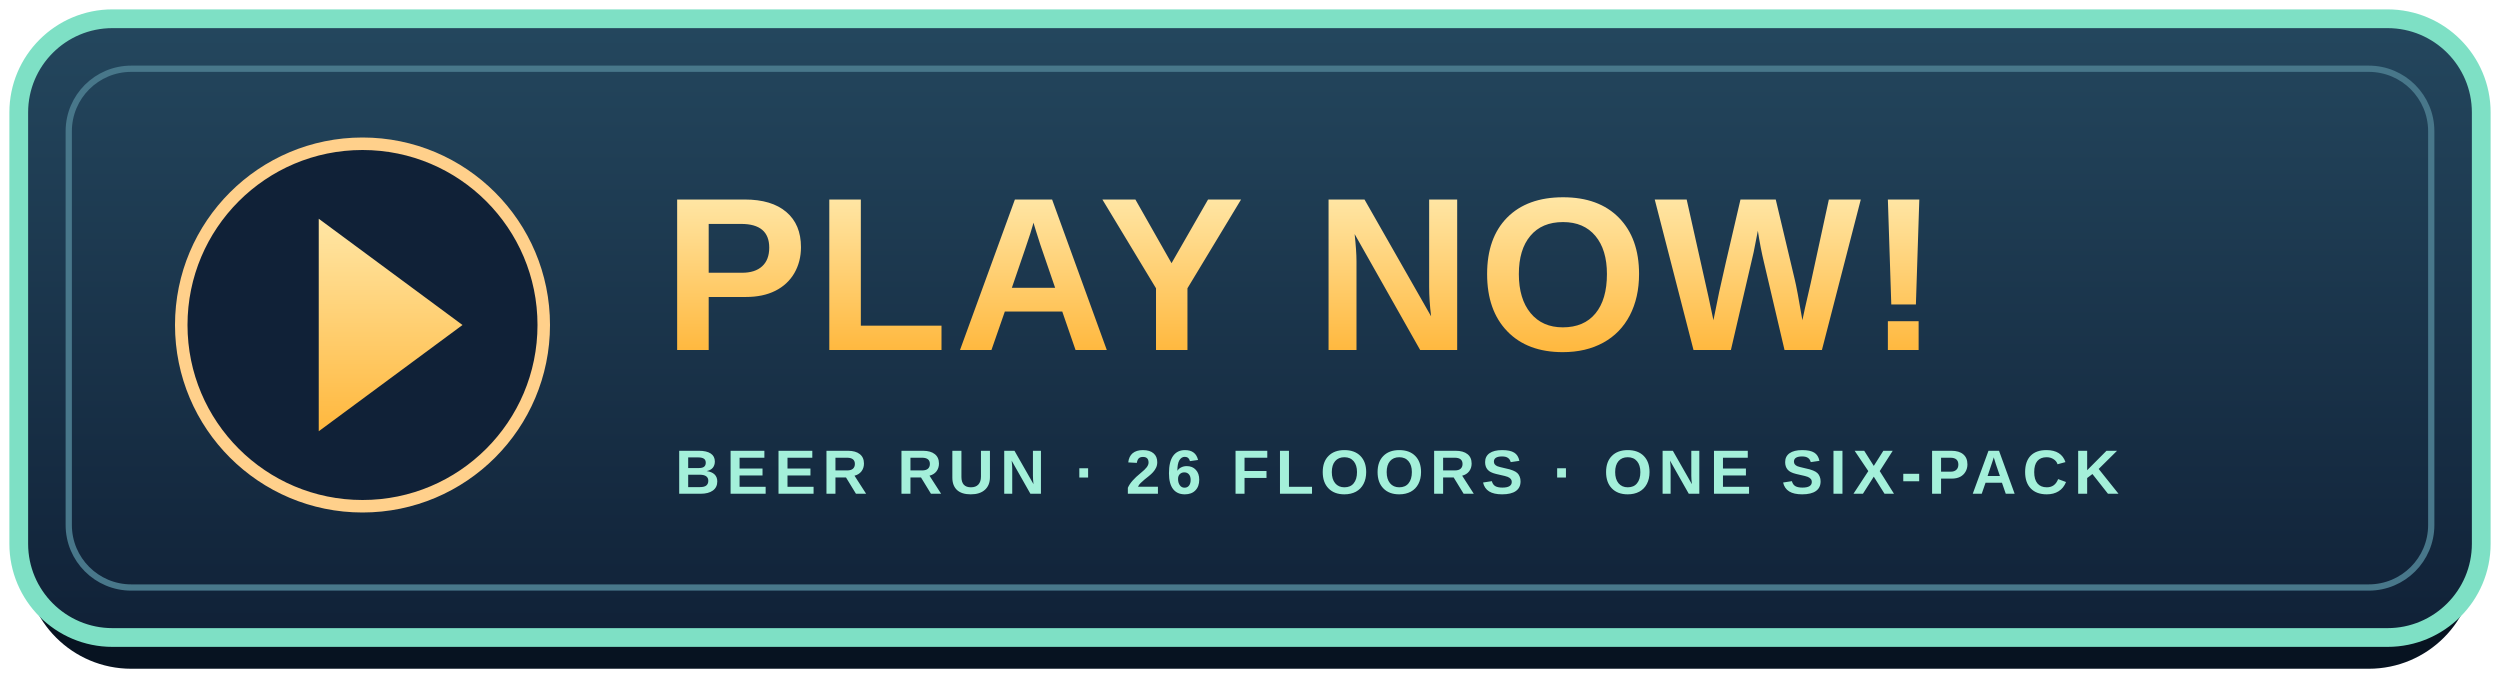
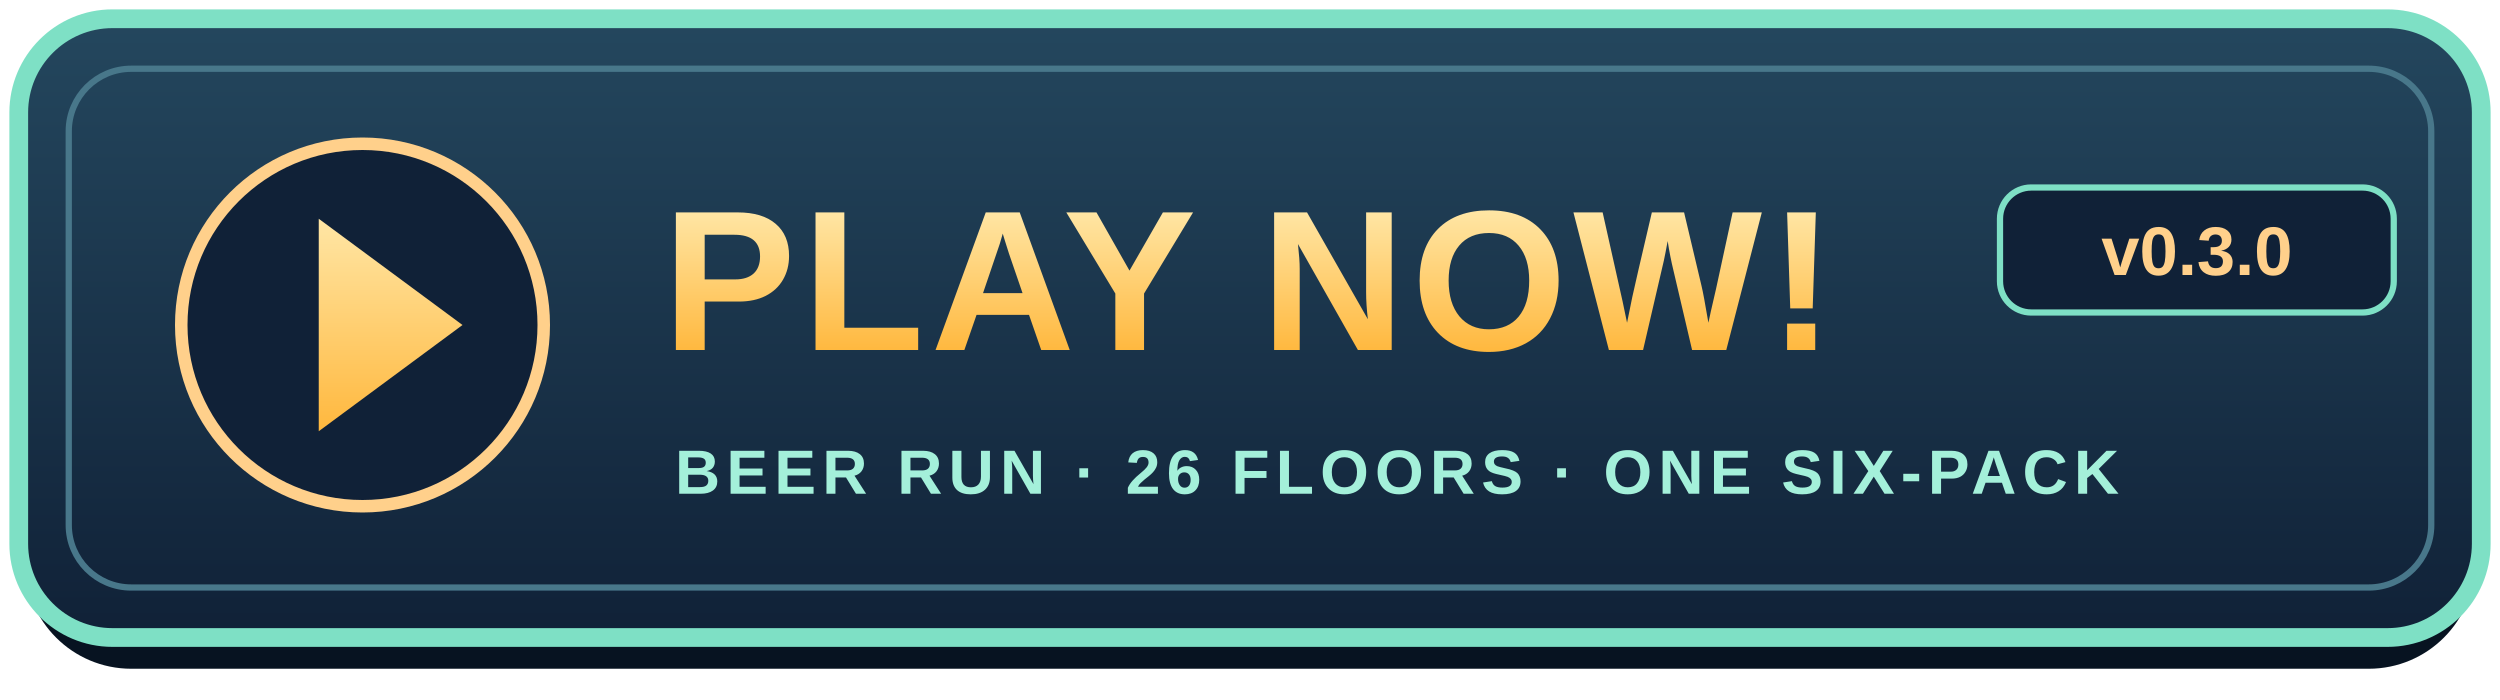
- <svg xmlns="http://www.w3.org/2000/svg" width="400" height="112" viewBox="0 0 400 112" role="img" aria-label="Play Now! Seth Happens Beer Run">
+ <svg xmlns="http://www.w3.org/2000/svg" width="400" height="112" viewBox="0 0 400 112" role="img" aria-label="Play Now! Seth Happens Beer Run version 0.3.0">
  <defs>
    <linearGradient id="bg" x2="0" y2="1">
      <stop stop-color="#24475e" />
      <stop offset="1" stop-color="#102137" />
    </linearGradient>
    <linearGradient id="gold" x2="0" y2="1">
      <stop stop-color="#ffe6a5" />
      <stop offset="1" stop-color="#ffb83e" />
    </linearGradient>
  </defs>
  <rect x="4" y="9" width="392" height="98" rx="17" fill="#071321" />
  <rect x="3" y="3" width="394" height="99" rx="15" fill="url(#bg)" stroke="#7ee0c5" stroke-width="3" />
  <rect x="11" y="11" width="378" height="83" rx="10" fill="none" stroke="#48778a" />
  <circle cx="58" cy="52" r="29" fill="#102137" stroke="#ffd08b" stroke-width="2" />
  <path d="M51 35L74 52L51 69Z" fill="url(#gold)" />
-   <text x="106" y="56" fill="url(#gold)" font-family="Arial,Helvetica,sans-serif" font-size="35" font-weight="900" letter-spacing="1">PLAY NOW!</text>
+   <text x="106" y="56" fill="url(#gold)" font-family="Arial,Helvetica,sans-serif" font-size="32" font-weight="900" letter-spacing="1">PLAY NOW!</text>
+   <rect x="320" y="30" width="63" height="20" rx="5" fill="#102137" stroke="#7ee0c5" />
+   <text x="351.5" y="44" text-anchor="middle" fill="#ffd08b" font-family="Arial,Helvetica,sans-serif" font-size="11" font-weight="700">v0.3.0</text>
  <text x="108" y="79" fill="#a4f0da" font-family="Arial,Helvetica,sans-serif" font-size="10" font-weight="700" letter-spacing="1">BEER RUN · 26 FLOORS · ONE SIX-PACK</text>
</svg>
